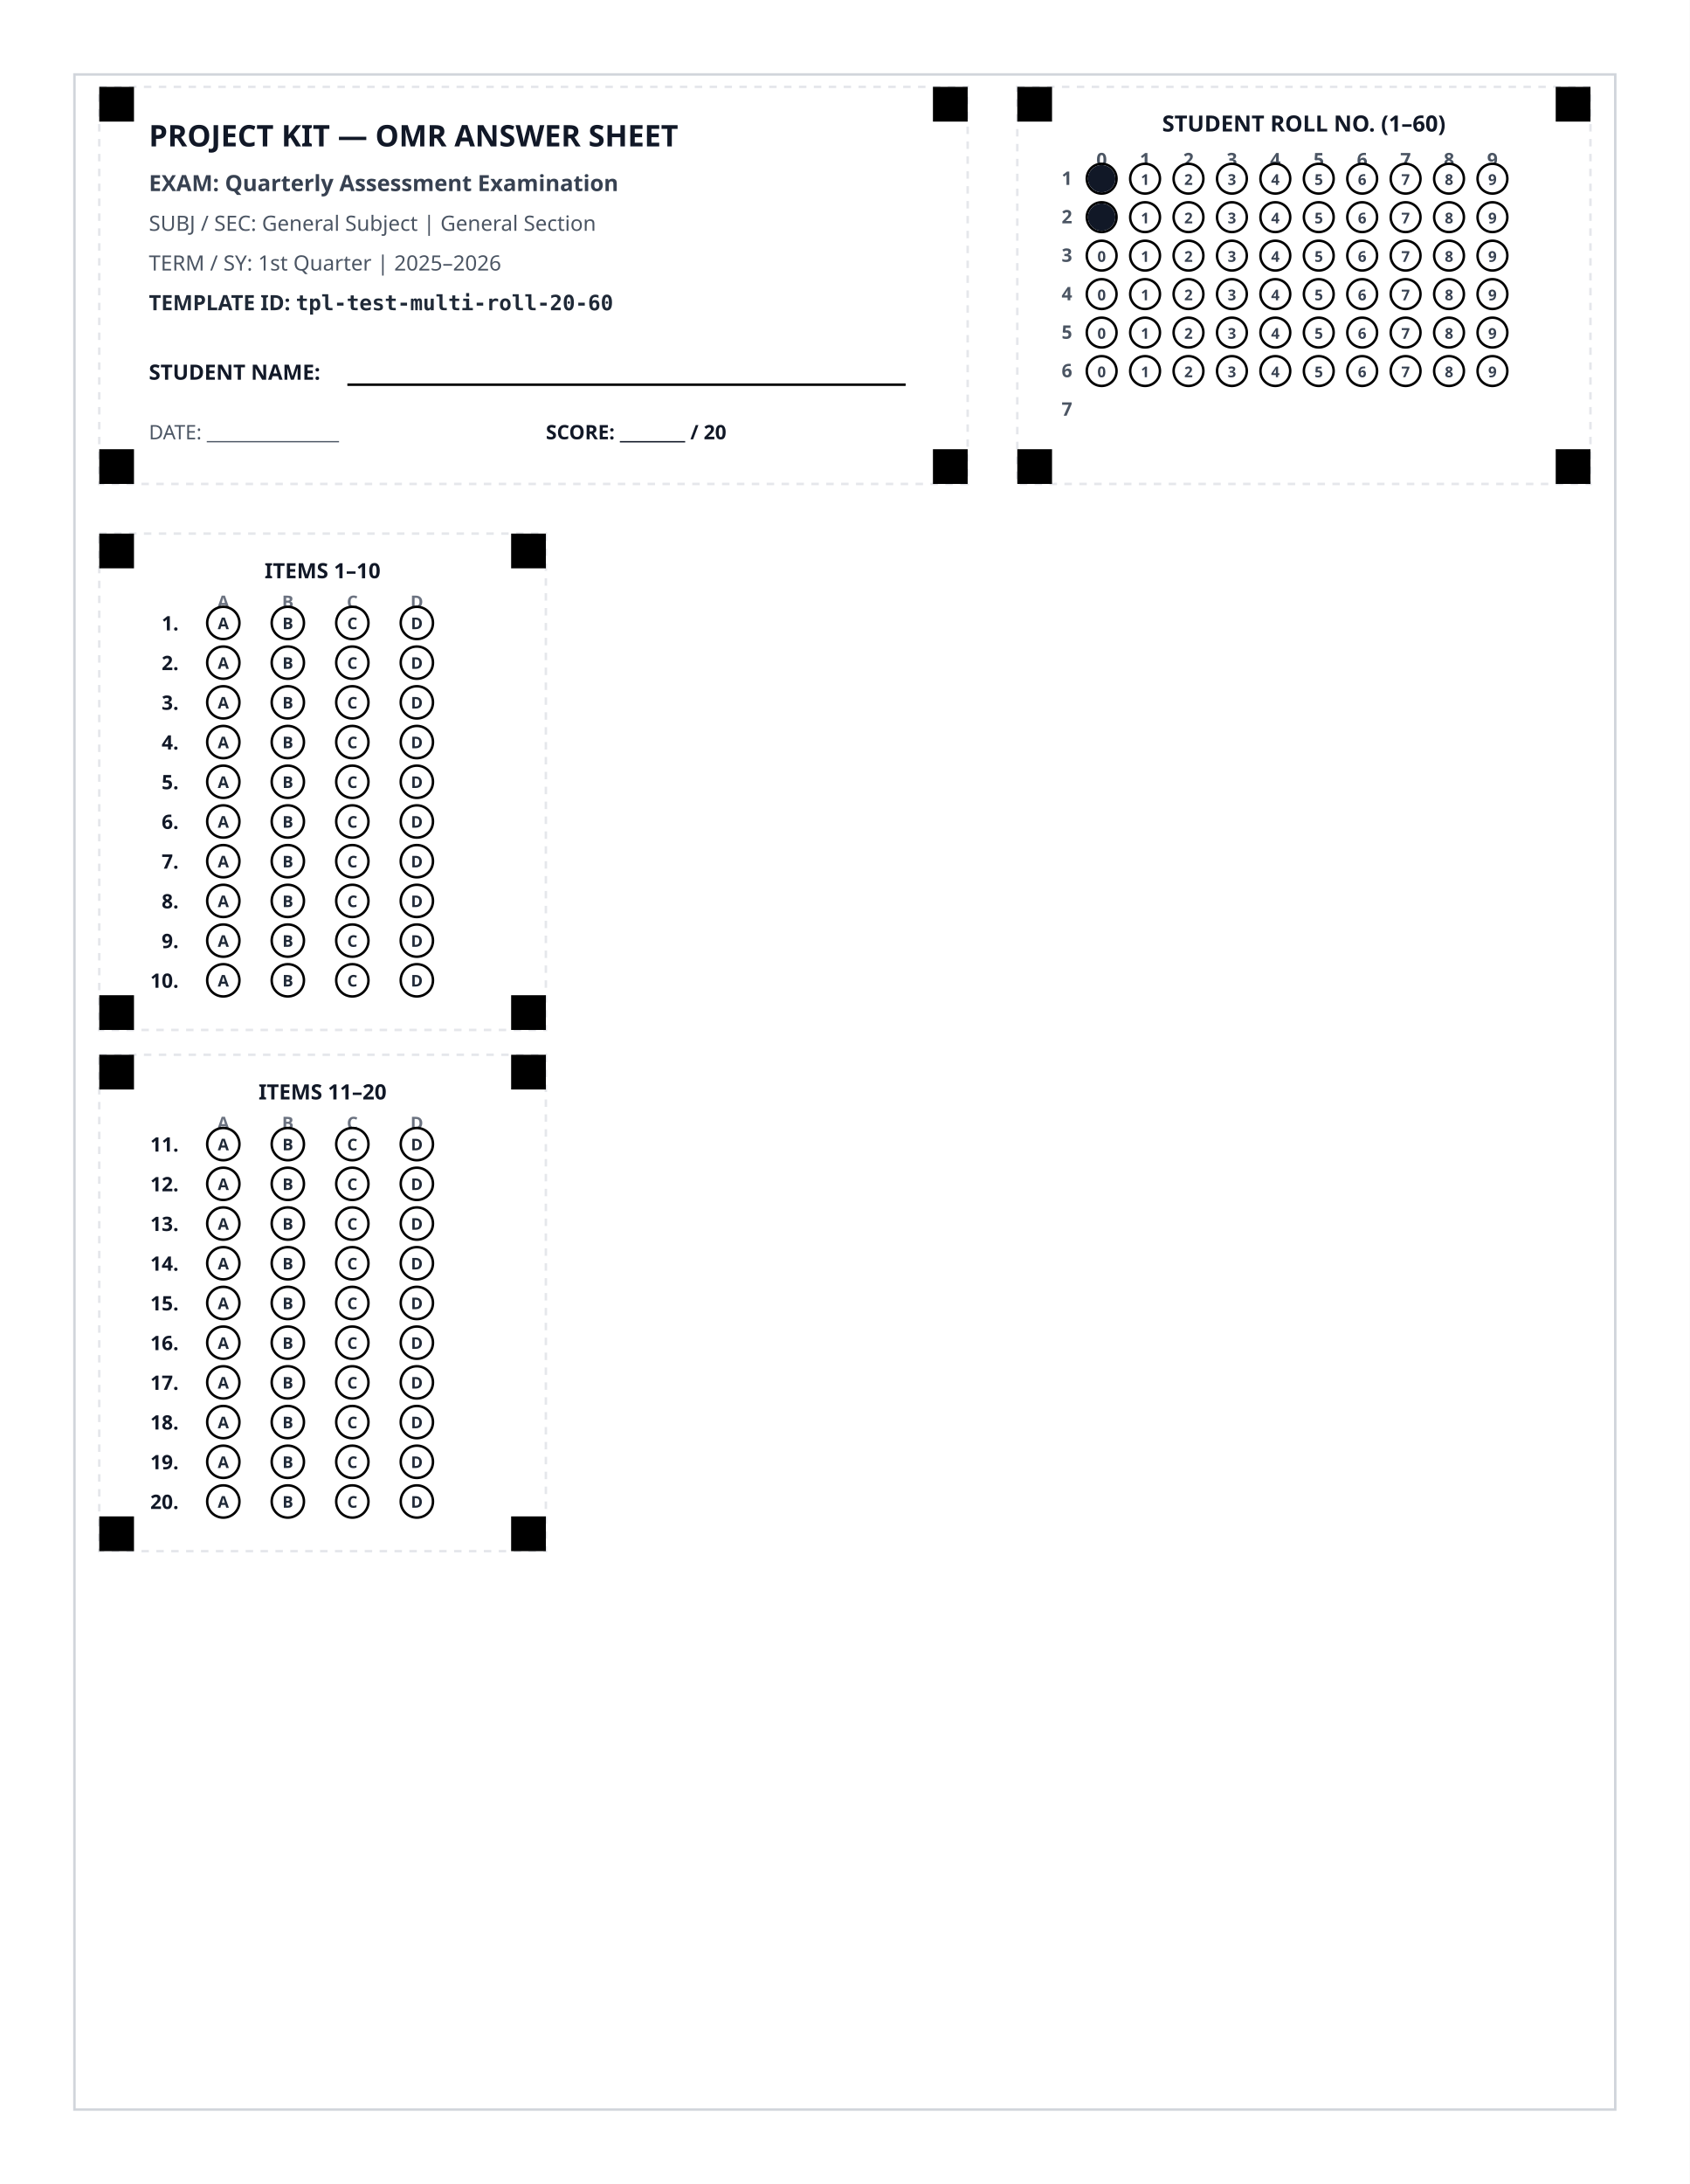
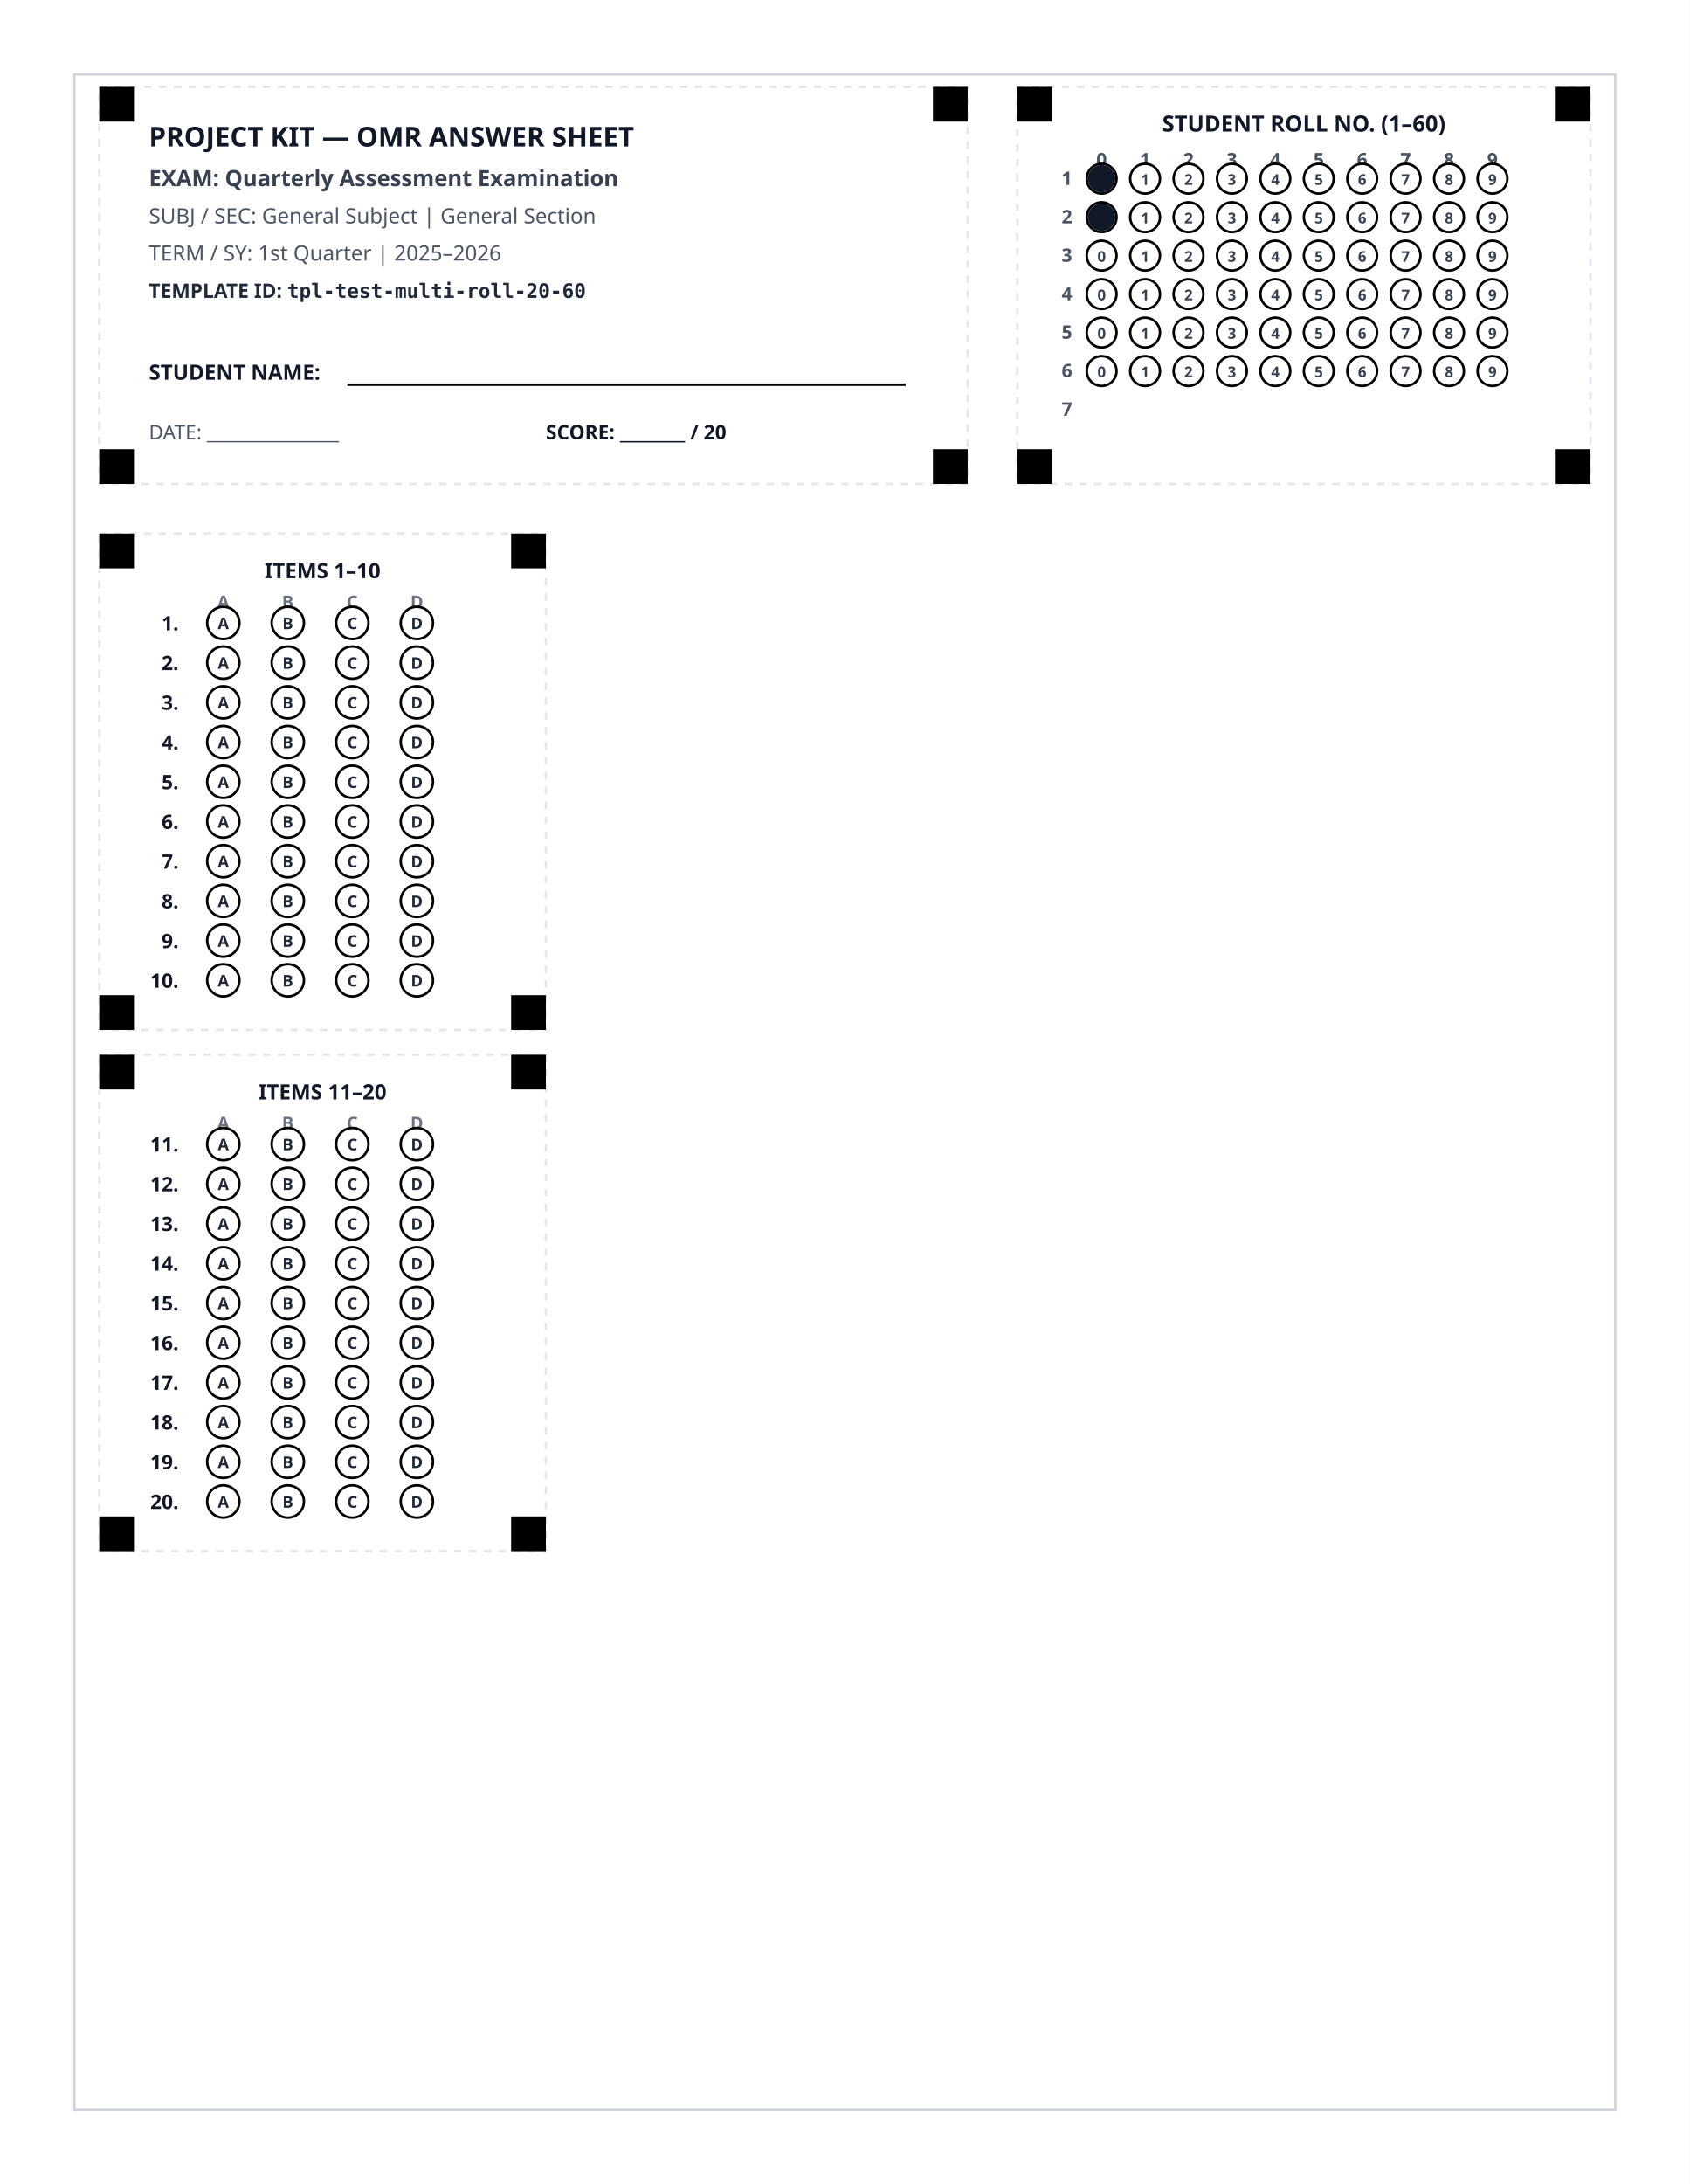
<svg xmlns="http://www.w3.org/2000/svg" width="681" height="880" viewBox="0 0 681 880" fill="none" class="omr-master-svg">
  <rect width="681" height="880" fill="#FFFFFF" />
  <rect x="30" y="30" width="621" height="820" fill="none" stroke="#D1D5DB" stroke-width="1" />
  <rect x="40" y="35" width="350" height="160" fill="none" stroke="#E5E7EB" stroke-width="1" stroke-dasharray="3 3" />
  <rect id="STUDENT_INFO.TL" x="40" y="35" width="14" height="14" fill="#000000" />
  <rect id="STUDENT_INFO.TR" x="376" y="35" width="14" height="14" fill="#000000" />
  <rect id="STUDENT_INFO.BL" x="40" y="181" width="14" height="14" fill="#000000" />
  <rect id="STUDENT_INFO.BR" x="376" y="181" width="14" height="14" fill="#000000" />
-   <text x="60" y="59" font-family="sans-serif" font-size="12" font-weight="900" fill="#111827">PROJECT KIT — OMR ANSWER SHEET</text>
-   <text x="60" y="77" font-family="sans-serif" font-size="9" font-weight="bold" fill="#374151">EXAM: Quarterly Assessment Examination</text>
-   <text x="60" y="93" font-family="sans-serif" font-size="8.5" fill="#4B5563">SUBJ / SEC: General Subject | General Section</text>
-   <text x="60" y="109" font-family="sans-serif" font-size="8.5" fill="#4B5563">TERM / SY: 1st Quarter | 2025–2026</text>
-   <text x="60" y="125" font-family="sans-serif" font-size="8.5" font-weight="bold" fill="#1F2937">TEMPLATE ID: <tspan font-family="monospace">tpl-test-multi-roll-20-60</tspan>
+   <text x="60" y="59" font-family="sans-serif" font-size="11" font-weight="900" fill="#111827">PROJECT KIT — OMR ANSWER SHEET</text>
+   <text x="60" y="75" font-family="sans-serif" font-size="9" font-weight="bold" fill="#374151">EXAM: Quarterly Assessment Examination</text>
+   <text x="60" y="90" font-family="sans-serif" font-size="8.5" fill="#4B5563">SUBJ / SEC: General Subject | General Section</text>
+   <text x="60" y="105" font-family="sans-serif" font-size="8.5" fill="#4B5563">TERM / SY: 1st Quarter | 2025–2026</text>
+   <text x="60" y="120" font-family="sans-serif" font-size="8" font-weight="bold" fill="#1F2937">TEMPLATE ID: <tspan font-family="monospace">tpl-test-multi-roll-20-60</tspan>
  </text>
  <text x="60" y="153" font-family="sans-serif" font-size="8.5" font-weight="bold" fill="#111827">STUDENT NAME:</text>
  <line x1="140" y1="155" x2="365" y2="155" stroke="#000000" stroke-width="1" />
  <text x="60" y="177" font-family="sans-serif" font-size="8" fill="#4B5563">DATE: _______________</text>
  <text x="220" y="177" font-family="sans-serif" font-size="8" font-weight="bold" fill="#111827">SCORE: ________ / 20</text>
  <rect x="410" y="35" width="231" height="160" fill="none" stroke="#E5E7EB" stroke-width="1" stroke-dasharray="3 3" />
  <rect id="ROLL_NUMBER.TL" x="410" y="35" width="14" height="14" fill="#000000" />
  <rect id="ROLL_NUMBER.TR" x="627" y="35" width="14" height="14" fill="#000000" />
  <rect id="ROLL_NUMBER.BL" x="410" y="181" width="14" height="14" fill="#000000" />
  <rect id="ROLL_NUMBER.BR" x="627" y="181" width="14" height="14" fill="#000000" />
  <text x="525.5" y="53" font-family="sans-serif" font-size="9" font-weight="bold" text-anchor="middle" fill="#111827">STUDENT ROLL NO. (1–60)</text>
  <text x="444" y="67" font-family="sans-serif" font-size="7.5" font-weight="bold" text-anchor="middle" fill="#4B5563">0</text>
  <text x="461.5" y="67" font-family="sans-serif" font-size="7.5" font-weight="bold" text-anchor="middle" fill="#4B5563">1</text>
  <text x="479" y="67" font-family="sans-serif" font-size="7.5" font-weight="bold" text-anchor="middle" fill="#4B5563">2</text>
  <text x="496.5" y="67" font-family="sans-serif" font-size="7.5" font-weight="bold" text-anchor="middle" fill="#4B5563">3</text>
  <text x="514" y="67" font-family="sans-serif" font-size="7.5" font-weight="bold" text-anchor="middle" fill="#4B5563">4</text>
  <text x="531.5" y="67" font-family="sans-serif" font-size="7.5" font-weight="bold" text-anchor="middle" fill="#4B5563">5</text>
  <text x="549" y="67" font-family="sans-serif" font-size="7.5" font-weight="bold" text-anchor="middle" fill="#4B5563">6</text>
  <text x="566.5" y="67" font-family="sans-serif" font-size="7.5" font-weight="bold" text-anchor="middle" fill="#4B5563">7</text>
  <text x="584" y="67" font-family="sans-serif" font-size="7.5" font-weight="bold" text-anchor="middle" fill="#4B5563">8</text>
  <text x="601.5" y="67" font-family="sans-serif" font-size="7.5" font-weight="bold" text-anchor="middle" fill="#4B5563">9</text>
  <text x="430" y="74.5" font-family="sans-serif" font-size="7.5" font-weight="bold" text-anchor="middle" fill="#4B5563">1</text>
  <text x="430" y="90" font-family="sans-serif" font-size="7.5" font-weight="bold" text-anchor="middle" fill="#4B5563">2</text>
  <text x="430" y="105.5" font-family="sans-serif" font-size="7.5" font-weight="bold" text-anchor="middle" fill="#4B5563">3</text>
  <text x="430" y="121" font-family="sans-serif" font-size="7.5" font-weight="bold" text-anchor="middle" fill="#4B5563">4</text>
  <text x="430" y="136.5" font-family="sans-serif" font-size="7.5" font-weight="bold" text-anchor="middle" fill="#4B5563">5</text>
  <text x="430" y="152" font-family="sans-serif" font-size="7.5" font-weight="bold" text-anchor="middle" fill="#4B5563">6</text>
  <text x="430" y="167.5" font-family="sans-serif" font-size="7.5" font-weight="bold" text-anchor="middle" fill="#4B5563">7</text>
  <circle cx="461.5" cy="72" r="6" fill="#FFFFFF" stroke="#000000" stroke-width="1" />
  <text x="461.5" y="74.5" font-family="sans-serif" font-size="6" font-weight="bold" text-anchor="middle" fill="#374151">1</text>
  <circle cx="479" cy="72" r="6" fill="#FFFFFF" stroke="#000000" stroke-width="1" />
  <text x="479" y="74.5" font-family="sans-serif" font-size="6" font-weight="bold" text-anchor="middle" fill="#374151">2</text>
  <circle cx="496.5" cy="72" r="6" fill="#FFFFFF" stroke="#000000" stroke-width="1" />
  <text x="496.5" y="74.5" font-family="sans-serif" font-size="6" font-weight="bold" text-anchor="middle" fill="#374151">3</text>
  <circle cx="514" cy="72" r="6" fill="#FFFFFF" stroke="#000000" stroke-width="1" />
  <text x="514" y="74.5" font-family="sans-serif" font-size="6" font-weight="bold" text-anchor="middle" fill="#374151">4</text>
  <circle cx="531.5" cy="72" r="6" fill="#FFFFFF" stroke="#000000" stroke-width="1" />
  <text x="531.5" y="74.5" font-family="sans-serif" font-size="6" font-weight="bold" text-anchor="middle" fill="#374151">5</text>
  <circle cx="549" cy="72" r="6" fill="#FFFFFF" stroke="#000000" stroke-width="1" />
  <text x="549" y="74.5" font-family="sans-serif" font-size="6" font-weight="bold" text-anchor="middle" fill="#374151">6</text>
  <circle cx="566.5" cy="72" r="6" fill="#FFFFFF" stroke="#000000" stroke-width="1" />
  <text x="566.5" y="74.5" font-family="sans-serif" font-size="6" font-weight="bold" text-anchor="middle" fill="#374151">7</text>
  <circle cx="584" cy="72" r="6" fill="#FFFFFF" stroke="#000000" stroke-width="1" />
  <text x="584" y="74.5" font-family="sans-serif" font-size="6" font-weight="bold" text-anchor="middle" fill="#374151">8</text>
  <circle cx="601.5" cy="72" r="6" fill="#FFFFFF" stroke="#000000" stroke-width="1" />
  <text x="601.5" y="74.5" font-family="sans-serif" font-size="6" font-weight="bold" text-anchor="middle" fill="#374151">9</text>
  <circle cx="444" cy="72" r="6" fill="#FFFFFF" stroke="#000000" stroke-width="1" />
  <text x="444" y="74.5" font-family="sans-serif" font-size="6" font-weight="bold" text-anchor="middle" fill="#374151">0</text>
  <circle cx="461.5" cy="87.5" r="6" fill="#FFFFFF" stroke="#000000" stroke-width="1" />
  <text x="461.5" y="90" font-family="sans-serif" font-size="6" font-weight="bold" text-anchor="middle" fill="#374151">1</text>
  <circle cx="479" cy="87.5" r="6" fill="#FFFFFF" stroke="#000000" stroke-width="1" />
  <text x="479" y="90" font-family="sans-serif" font-size="6" font-weight="bold" text-anchor="middle" fill="#374151">2</text>
  <circle cx="496.5" cy="87.5" r="6" fill="#FFFFFF" stroke="#000000" stroke-width="1" />
  <text x="496.5" y="90" font-family="sans-serif" font-size="6" font-weight="bold" text-anchor="middle" fill="#374151">3</text>
  <circle cx="514" cy="87.5" r="6" fill="#FFFFFF" stroke="#000000" stroke-width="1" />
  <text x="514" y="90" font-family="sans-serif" font-size="6" font-weight="bold" text-anchor="middle" fill="#374151">4</text>
  <circle cx="531.5" cy="87.5" r="6" fill="#FFFFFF" stroke="#000000" stroke-width="1" />
  <text x="531.5" y="90" font-family="sans-serif" font-size="6" font-weight="bold" text-anchor="middle" fill="#374151">5</text>
  <circle cx="549" cy="87.5" r="6" fill="#FFFFFF" stroke="#000000" stroke-width="1" />
  <text x="549" y="90" font-family="sans-serif" font-size="6" font-weight="bold" text-anchor="middle" fill="#374151">6</text>
  <circle cx="566.5" cy="87.5" r="6" fill="#FFFFFF" stroke="#000000" stroke-width="1" />
  <text x="566.5" y="90" font-family="sans-serif" font-size="6" font-weight="bold" text-anchor="middle" fill="#374151">7</text>
  <circle cx="584" cy="87.5" r="6" fill="#FFFFFF" stroke="#000000" stroke-width="1" />
  <text x="584" y="90" font-family="sans-serif" font-size="6" font-weight="bold" text-anchor="middle" fill="#374151">8</text>
  <circle cx="601.5" cy="87.5" r="6" fill="#FFFFFF" stroke="#000000" stroke-width="1" />
  <text x="601.5" y="90" font-family="sans-serif" font-size="6" font-weight="bold" text-anchor="middle" fill="#374151">9</text>
  <circle cx="444" cy="87.5" r="6" fill="#FFFFFF" stroke="#000000" stroke-width="1" />
  <text x="444" y="90" font-family="sans-serif" font-size="6" font-weight="bold" text-anchor="middle" fill="#374151">0</text>
  <circle cx="461.5" cy="103" r="6" fill="#FFFFFF" stroke="#000000" stroke-width="1" />
  <text x="461.5" y="105.5" font-family="sans-serif" font-size="6" font-weight="bold" text-anchor="middle" fill="#374151">1</text>
  <circle cx="479" cy="103" r="6" fill="#FFFFFF" stroke="#000000" stroke-width="1" />
  <text x="479" y="105.5" font-family="sans-serif" font-size="6" font-weight="bold" text-anchor="middle" fill="#374151">2</text>
  <circle cx="496.5" cy="103" r="6" fill="#FFFFFF" stroke="#000000" stroke-width="1" />
  <text x="496.5" y="105.5" font-family="sans-serif" font-size="6" font-weight="bold" text-anchor="middle" fill="#374151">3</text>
  <circle cx="514" cy="103" r="6" fill="#FFFFFF" stroke="#000000" stroke-width="1" />
  <text x="514" y="105.5" font-family="sans-serif" font-size="6" font-weight="bold" text-anchor="middle" fill="#374151">4</text>
  <circle cx="531.5" cy="103" r="6" fill="#FFFFFF" stroke="#000000" stroke-width="1" />
  <text x="531.5" y="105.5" font-family="sans-serif" font-size="6" font-weight="bold" text-anchor="middle" fill="#374151">5</text>
  <circle cx="549" cy="103" r="6" fill="#FFFFFF" stroke="#000000" stroke-width="1" />
  <text x="549" y="105.5" font-family="sans-serif" font-size="6" font-weight="bold" text-anchor="middle" fill="#374151">6</text>
  <circle cx="566.5" cy="103" r="6" fill="#FFFFFF" stroke="#000000" stroke-width="1" />
  <text x="566.5" y="105.5" font-family="sans-serif" font-size="6" font-weight="bold" text-anchor="middle" fill="#374151">7</text>
  <circle cx="584" cy="103" r="6" fill="#FFFFFF" stroke="#000000" stroke-width="1" />
  <text x="584" y="105.5" font-family="sans-serif" font-size="6" font-weight="bold" text-anchor="middle" fill="#374151">8</text>
  <circle cx="601.5" cy="103" r="6" fill="#FFFFFF" stroke="#000000" stroke-width="1" />
  <text x="601.5" y="105.5" font-family="sans-serif" font-size="6" font-weight="bold" text-anchor="middle" fill="#374151">9</text>
  <circle cx="444" cy="103" r="6" fill="#FFFFFF" stroke="#000000" stroke-width="1" />
  <text x="444" y="105.5" font-family="sans-serif" font-size="6" font-weight="bold" text-anchor="middle" fill="#374151">0</text>
  <circle cx="461.5" cy="118.5" r="6" fill="#FFFFFF" stroke="#000000" stroke-width="1" />
  <text x="461.5" y="121" font-family="sans-serif" font-size="6" font-weight="bold" text-anchor="middle" fill="#374151">1</text>
  <circle cx="479" cy="118.5" r="6" fill="#FFFFFF" stroke="#000000" stroke-width="1" />
  <text x="479" y="121" font-family="sans-serif" font-size="6" font-weight="bold" text-anchor="middle" fill="#374151">2</text>
  <circle cx="496.5" cy="118.5" r="6" fill="#FFFFFF" stroke="#000000" stroke-width="1" />
  <text x="496.5" y="121" font-family="sans-serif" font-size="6" font-weight="bold" text-anchor="middle" fill="#374151">3</text>
  <circle cx="514" cy="118.5" r="6" fill="#FFFFFF" stroke="#000000" stroke-width="1" />
  <text x="514" y="121" font-family="sans-serif" font-size="6" font-weight="bold" text-anchor="middle" fill="#374151">4</text>
  <circle cx="531.5" cy="118.5" r="6" fill="#FFFFFF" stroke="#000000" stroke-width="1" />
  <text x="531.5" y="121" font-family="sans-serif" font-size="6" font-weight="bold" text-anchor="middle" fill="#374151">5</text>
  <circle cx="549" cy="118.5" r="6" fill="#FFFFFF" stroke="#000000" stroke-width="1" />
  <text x="549" y="121" font-family="sans-serif" font-size="6" font-weight="bold" text-anchor="middle" fill="#374151">6</text>
  <circle cx="566.5" cy="118.5" r="6" fill="#FFFFFF" stroke="#000000" stroke-width="1" />
  <text x="566.5" y="121" font-family="sans-serif" font-size="6" font-weight="bold" text-anchor="middle" fill="#374151">7</text>
  <circle cx="584" cy="118.5" r="6" fill="#FFFFFF" stroke="#000000" stroke-width="1" />
  <text x="584" y="121" font-family="sans-serif" font-size="6" font-weight="bold" text-anchor="middle" fill="#374151">8</text>
  <circle cx="601.5" cy="118.5" r="6" fill="#FFFFFF" stroke="#000000" stroke-width="1" />
  <text x="601.5" y="121" font-family="sans-serif" font-size="6" font-weight="bold" text-anchor="middle" fill="#374151">9</text>
  <circle cx="444" cy="118.5" r="6" fill="#FFFFFF" stroke="#000000" stroke-width="1" />
  <text x="444" y="121" font-family="sans-serif" font-size="6" font-weight="bold" text-anchor="middle" fill="#374151">0</text>
  <circle cx="461.5" cy="134" r="6" fill="#FFFFFF" stroke="#000000" stroke-width="1" />
  <text x="461.5" y="136.5" font-family="sans-serif" font-size="6" font-weight="bold" text-anchor="middle" fill="#374151">1</text>
  <circle cx="479" cy="134" r="6" fill="#FFFFFF" stroke="#000000" stroke-width="1" />
  <text x="479" y="136.5" font-family="sans-serif" font-size="6" font-weight="bold" text-anchor="middle" fill="#374151">2</text>
  <circle cx="496.5" cy="134" r="6" fill="#FFFFFF" stroke="#000000" stroke-width="1" />
  <text x="496.5" y="136.5" font-family="sans-serif" font-size="6" font-weight="bold" text-anchor="middle" fill="#374151">3</text>
  <circle cx="514" cy="134" r="6" fill="#FFFFFF" stroke="#000000" stroke-width="1" />
  <text x="514" y="136.5" font-family="sans-serif" font-size="6" font-weight="bold" text-anchor="middle" fill="#374151">4</text>
  <circle cx="531.5" cy="134" r="6" fill="#FFFFFF" stroke="#000000" stroke-width="1" />
  <text x="531.5" y="136.5" font-family="sans-serif" font-size="6" font-weight="bold" text-anchor="middle" fill="#374151">5</text>
  <circle cx="549" cy="134" r="6" fill="#FFFFFF" stroke="#000000" stroke-width="1" />
  <text x="549" y="136.5" font-family="sans-serif" font-size="6" font-weight="bold" text-anchor="middle" fill="#374151">6</text>
  <circle cx="566.5" cy="134" r="6" fill="#FFFFFF" stroke="#000000" stroke-width="1" />
  <text x="566.5" y="136.5" font-family="sans-serif" font-size="6" font-weight="bold" text-anchor="middle" fill="#374151">7</text>
  <circle cx="584" cy="134" r="6" fill="#FFFFFF" stroke="#000000" stroke-width="1" />
  <text x="584" y="136.5" font-family="sans-serif" font-size="6" font-weight="bold" text-anchor="middle" fill="#374151">8</text>
  <circle cx="601.5" cy="134" r="6" fill="#FFFFFF" stroke="#000000" stroke-width="1" />
  <text x="601.5" y="136.5" font-family="sans-serif" font-size="6" font-weight="bold" text-anchor="middle" fill="#374151">9</text>
  <circle cx="444" cy="134" r="6" fill="#FFFFFF" stroke="#000000" stroke-width="1" />
  <text x="444" y="136.5" font-family="sans-serif" font-size="6" font-weight="bold" text-anchor="middle" fill="#374151">0</text>
  <circle cx="461.5" cy="149.5" r="6" fill="#FFFFFF" stroke="#000000" stroke-width="1" />
  <text x="461.5" y="152" font-family="sans-serif" font-size="6" font-weight="bold" text-anchor="middle" fill="#374151">1</text>
  <circle cx="479" cy="149.5" r="6" fill="#FFFFFF" stroke="#000000" stroke-width="1" />
  <text x="479" y="152" font-family="sans-serif" font-size="6" font-weight="bold" text-anchor="middle" fill="#374151">2</text>
  <circle cx="496.5" cy="149.5" r="6" fill="#FFFFFF" stroke="#000000" stroke-width="1" />
  <text x="496.5" y="152" font-family="sans-serif" font-size="6" font-weight="bold" text-anchor="middle" fill="#374151">3</text>
  <circle cx="514" cy="149.5" r="6" fill="#FFFFFF" stroke="#000000" stroke-width="1" />
  <text x="514" y="152" font-family="sans-serif" font-size="6" font-weight="bold" text-anchor="middle" fill="#374151">4</text>
  <circle cx="531.5" cy="149.5" r="6" fill="#FFFFFF" stroke="#000000" stroke-width="1" />
  <text x="531.5" y="152" font-family="sans-serif" font-size="6" font-weight="bold" text-anchor="middle" fill="#374151">5</text>
  <circle cx="549" cy="149.5" r="6" fill="#FFFFFF" stroke="#000000" stroke-width="1" />
  <text x="549" y="152" font-family="sans-serif" font-size="6" font-weight="bold" text-anchor="middle" fill="#374151">6</text>
  <circle cx="566.5" cy="149.5" r="6" fill="#FFFFFF" stroke="#000000" stroke-width="1" />
  <text x="566.5" y="152" font-family="sans-serif" font-size="6" font-weight="bold" text-anchor="middle" fill="#374151">7</text>
  <circle cx="584" cy="149.5" r="6" fill="#FFFFFF" stroke="#000000" stroke-width="1" />
  <text x="584" y="152" font-family="sans-serif" font-size="6" font-weight="bold" text-anchor="middle" fill="#374151">8</text>
  <circle cx="601.5" cy="149.5" r="6" fill="#FFFFFF" stroke="#000000" stroke-width="1" />
  <text x="601.5" y="152" font-family="sans-serif" font-size="6" font-weight="bold" text-anchor="middle" fill="#374151">9</text>
  <circle cx="444" cy="149.5" r="6" fill="#FFFFFF" stroke="#000000" stroke-width="1" />
  <text x="444" y="152" font-family="sans-serif" font-size="6" font-weight="bold" text-anchor="middle" fill="#374151">0</text>
  <rect x="40" y="215" width="180" height="200" fill="none" stroke="#E5E7EB" stroke-width="1" stroke-dasharray="3 3" />
  <rect id="ANSWERS_01_10.TL" x="40" y="215" width="14" height="14" fill="#000000" />
  <rect id="ANSWERS_01_10.TR" x="206" y="215" width="14" height="14" fill="#000000" />
  <rect id="ANSWERS_01_10.BL" x="40" y="401" width="14" height="14" fill="#000000" />
  <rect id="ANSWERS_01_10.BR" x="206" y="401" width="14" height="14" fill="#000000" />
  <text x="130" y="233" font-family="sans-serif" font-size="8.5" font-weight="bold" text-anchor="middle" fill="#111827">ITEMS 1–10</text>
  <text x="90" y="245" font-family="sans-serif" font-size="7" font-weight="bold" text-anchor="middle" fill="#6B7280">A</text>
  <text x="116" y="245" font-family="sans-serif" font-size="7" font-weight="bold" text-anchor="middle" fill="#6B7280">B</text>
  <text x="142" y="245" font-family="sans-serif" font-size="7" font-weight="bold" text-anchor="middle" fill="#6B7280">C</text>
  <text x="168" y="245" font-family="sans-serif" font-size="7" font-weight="bold" text-anchor="middle" fill="#6B7280">D</text>
  <text x="72" y="254" font-family="sans-serif" font-size="8" font-weight="bold" text-anchor="end" fill="#111827">1.</text>
  <circle cx="90" cy="251" r="6.5" fill="#FFFFFF" stroke="#000000" stroke-width="1" />
  <text x="90" y="253.5" font-family="sans-serif" font-size="6.5" font-weight="bold" text-anchor="middle" fill="#1F2937">A</text>
  <circle cx="116" cy="251" r="6.5" fill="#FFFFFF" stroke="#000000" stroke-width="1" />
  <text x="116" y="253.5" font-family="sans-serif" font-size="6.5" font-weight="bold" text-anchor="middle" fill="#1F2937">B</text>
  <circle cx="142" cy="251" r="6.5" fill="#FFFFFF" stroke="#000000" stroke-width="1" />
  <text x="142" y="253.5" font-family="sans-serif" font-size="6.5" font-weight="bold" text-anchor="middle" fill="#1F2937">C</text>
  <circle cx="168" cy="251" r="6.5" fill="#FFFFFF" stroke="#000000" stroke-width="1" />
  <text x="168" y="253.5" font-family="sans-serif" font-size="6.5" font-weight="bold" text-anchor="middle" fill="#1F2937">D</text>
  <text x="72" y="270" font-family="sans-serif" font-size="8" font-weight="bold" text-anchor="end" fill="#111827">2.</text>
  <circle cx="90" cy="267" r="6.5" fill="#FFFFFF" stroke="#000000" stroke-width="1" />
  <text x="90" y="269.5" font-family="sans-serif" font-size="6.5" font-weight="bold" text-anchor="middle" fill="#1F2937">A</text>
  <circle cx="116" cy="267" r="6.5" fill="#FFFFFF" stroke="#000000" stroke-width="1" />
  <text x="116" y="269.5" font-family="sans-serif" font-size="6.5" font-weight="bold" text-anchor="middle" fill="#1F2937">B</text>
  <circle cx="142" cy="267" r="6.5" fill="#FFFFFF" stroke="#000000" stroke-width="1" />
  <text x="142" y="269.5" font-family="sans-serif" font-size="6.5" font-weight="bold" text-anchor="middle" fill="#1F2937">C</text>
  <circle cx="168" cy="267" r="6.5" fill="#FFFFFF" stroke="#000000" stroke-width="1" />
  <text x="168" y="269.5" font-family="sans-serif" font-size="6.5" font-weight="bold" text-anchor="middle" fill="#1F2937">D</text>
  <text x="72" y="286" font-family="sans-serif" font-size="8" font-weight="bold" text-anchor="end" fill="#111827">3.</text>
  <circle cx="90" cy="283" r="6.5" fill="#FFFFFF" stroke="#000000" stroke-width="1" />
  <text x="90" y="285.5" font-family="sans-serif" font-size="6.5" font-weight="bold" text-anchor="middle" fill="#1F2937">A</text>
  <circle cx="116" cy="283" r="6.5" fill="#FFFFFF" stroke="#000000" stroke-width="1" />
  <text x="116" y="285.5" font-family="sans-serif" font-size="6.5" font-weight="bold" text-anchor="middle" fill="#1F2937">B</text>
  <circle cx="142" cy="283" r="6.5" fill="#FFFFFF" stroke="#000000" stroke-width="1" />
  <text x="142" y="285.5" font-family="sans-serif" font-size="6.5" font-weight="bold" text-anchor="middle" fill="#1F2937">C</text>
  <circle cx="168" cy="283" r="6.5" fill="#FFFFFF" stroke="#000000" stroke-width="1" />
  <text x="168" y="285.5" font-family="sans-serif" font-size="6.5" font-weight="bold" text-anchor="middle" fill="#1F2937">D</text>
  <text x="72" y="302" font-family="sans-serif" font-size="8" font-weight="bold" text-anchor="end" fill="#111827">4.</text>
  <circle cx="90" cy="299" r="6.5" fill="#FFFFFF" stroke="#000000" stroke-width="1" />
  <text x="90" y="301.5" font-family="sans-serif" font-size="6.5" font-weight="bold" text-anchor="middle" fill="#1F2937">A</text>
  <circle cx="116" cy="299" r="6.5" fill="#FFFFFF" stroke="#000000" stroke-width="1" />
  <text x="116" y="301.5" font-family="sans-serif" font-size="6.5" font-weight="bold" text-anchor="middle" fill="#1F2937">B</text>
  <circle cx="142" cy="299" r="6.5" fill="#FFFFFF" stroke="#000000" stroke-width="1" />
  <text x="142" y="301.5" font-family="sans-serif" font-size="6.5" font-weight="bold" text-anchor="middle" fill="#1F2937">C</text>
  <circle cx="168" cy="299" r="6.5" fill="#FFFFFF" stroke="#000000" stroke-width="1" />
  <text x="168" y="301.5" font-family="sans-serif" font-size="6.5" font-weight="bold" text-anchor="middle" fill="#1F2937">D</text>
  <text x="72" y="318" font-family="sans-serif" font-size="8" font-weight="bold" text-anchor="end" fill="#111827">5.</text>
  <circle cx="90" cy="315" r="6.5" fill="#FFFFFF" stroke="#000000" stroke-width="1" />
  <text x="90" y="317.5" font-family="sans-serif" font-size="6.5" font-weight="bold" text-anchor="middle" fill="#1F2937">A</text>
  <circle cx="116" cy="315" r="6.5" fill="#FFFFFF" stroke="#000000" stroke-width="1" />
  <text x="116" y="317.5" font-family="sans-serif" font-size="6.5" font-weight="bold" text-anchor="middle" fill="#1F2937">B</text>
  <circle cx="142" cy="315" r="6.5" fill="#FFFFFF" stroke="#000000" stroke-width="1" />
  <text x="142" y="317.5" font-family="sans-serif" font-size="6.5" font-weight="bold" text-anchor="middle" fill="#1F2937">C</text>
  <circle cx="168" cy="315" r="6.5" fill="#FFFFFF" stroke="#000000" stroke-width="1" />
  <text x="168" y="317.5" font-family="sans-serif" font-size="6.5" font-weight="bold" text-anchor="middle" fill="#1F2937">D</text>
  <text x="72" y="334" font-family="sans-serif" font-size="8" font-weight="bold" text-anchor="end" fill="#111827">6.</text>
  <circle cx="90" cy="331" r="6.5" fill="#FFFFFF" stroke="#000000" stroke-width="1" />
  <text x="90" y="333.5" font-family="sans-serif" font-size="6.5" font-weight="bold" text-anchor="middle" fill="#1F2937">A</text>
  <circle cx="116" cy="331" r="6.5" fill="#FFFFFF" stroke="#000000" stroke-width="1" />
  <text x="116" y="333.5" font-family="sans-serif" font-size="6.5" font-weight="bold" text-anchor="middle" fill="#1F2937">B</text>
  <circle cx="142" cy="331" r="6.5" fill="#FFFFFF" stroke="#000000" stroke-width="1" />
  <text x="142" y="333.5" font-family="sans-serif" font-size="6.5" font-weight="bold" text-anchor="middle" fill="#1F2937">C</text>
  <circle cx="168" cy="331" r="6.5" fill="#FFFFFF" stroke="#000000" stroke-width="1" />
  <text x="168" y="333.5" font-family="sans-serif" font-size="6.5" font-weight="bold" text-anchor="middle" fill="#1F2937">D</text>
  <text x="72" y="350" font-family="sans-serif" font-size="8" font-weight="bold" text-anchor="end" fill="#111827">7.</text>
  <circle cx="90" cy="347" r="6.5" fill="#FFFFFF" stroke="#000000" stroke-width="1" />
  <text x="90" y="349.5" font-family="sans-serif" font-size="6.5" font-weight="bold" text-anchor="middle" fill="#1F2937">A</text>
  <circle cx="116" cy="347" r="6.5" fill="#FFFFFF" stroke="#000000" stroke-width="1" />
  <text x="116" y="349.5" font-family="sans-serif" font-size="6.5" font-weight="bold" text-anchor="middle" fill="#1F2937">B</text>
  <circle cx="142" cy="347" r="6.5" fill="#FFFFFF" stroke="#000000" stroke-width="1" />
  <text x="142" y="349.5" font-family="sans-serif" font-size="6.5" font-weight="bold" text-anchor="middle" fill="#1F2937">C</text>
  <circle cx="168" cy="347" r="6.5" fill="#FFFFFF" stroke="#000000" stroke-width="1" />
  <text x="168" y="349.5" font-family="sans-serif" font-size="6.5" font-weight="bold" text-anchor="middle" fill="#1F2937">D</text>
  <text x="72" y="366" font-family="sans-serif" font-size="8" font-weight="bold" text-anchor="end" fill="#111827">8.</text>
  <circle cx="90" cy="363" r="6.5" fill="#FFFFFF" stroke="#000000" stroke-width="1" />
  <text x="90" y="365.5" font-family="sans-serif" font-size="6.5" font-weight="bold" text-anchor="middle" fill="#1F2937">A</text>
  <circle cx="116" cy="363" r="6.5" fill="#FFFFFF" stroke="#000000" stroke-width="1" />
  <text x="116" y="365.5" font-family="sans-serif" font-size="6.5" font-weight="bold" text-anchor="middle" fill="#1F2937">B</text>
  <circle cx="142" cy="363" r="6.5" fill="#FFFFFF" stroke="#000000" stroke-width="1" />
  <text x="142" y="365.5" font-family="sans-serif" font-size="6.5" font-weight="bold" text-anchor="middle" fill="#1F2937">C</text>
  <circle cx="168" cy="363" r="6.5" fill="#FFFFFF" stroke="#000000" stroke-width="1" />
  <text x="168" y="365.5" font-family="sans-serif" font-size="6.5" font-weight="bold" text-anchor="middle" fill="#1F2937">D</text>
  <text x="72" y="382" font-family="sans-serif" font-size="8" font-weight="bold" text-anchor="end" fill="#111827">9.</text>
  <circle cx="90" cy="379" r="6.5" fill="#FFFFFF" stroke="#000000" stroke-width="1" />
  <text x="90" y="381.5" font-family="sans-serif" font-size="6.5" font-weight="bold" text-anchor="middle" fill="#1F2937">A</text>
  <circle cx="116" cy="379" r="6.5" fill="#FFFFFF" stroke="#000000" stroke-width="1" />
  <text x="116" y="381.5" font-family="sans-serif" font-size="6.5" font-weight="bold" text-anchor="middle" fill="#1F2937">B</text>
  <circle cx="142" cy="379" r="6.5" fill="#FFFFFF" stroke="#000000" stroke-width="1" />
  <text x="142" y="381.5" font-family="sans-serif" font-size="6.5" font-weight="bold" text-anchor="middle" fill="#1F2937">C</text>
  <circle cx="168" cy="379" r="6.5" fill="#FFFFFF" stroke="#000000" stroke-width="1" />
  <text x="168" y="381.5" font-family="sans-serif" font-size="6.5" font-weight="bold" text-anchor="middle" fill="#1F2937">D</text>
  <text x="72" y="398" font-family="sans-serif" font-size="8" font-weight="bold" text-anchor="end" fill="#111827">10.</text>
  <circle cx="90" cy="395" r="6.5" fill="#FFFFFF" stroke="#000000" stroke-width="1" />
  <text x="90" y="397.5" font-family="sans-serif" font-size="6.5" font-weight="bold" text-anchor="middle" fill="#1F2937">A</text>
  <circle cx="116" cy="395" r="6.5" fill="#FFFFFF" stroke="#000000" stroke-width="1" />
  <text x="116" y="397.5" font-family="sans-serif" font-size="6.5" font-weight="bold" text-anchor="middle" fill="#1F2937">B</text>
  <circle cx="142" cy="395" r="6.5" fill="#FFFFFF" stroke="#000000" stroke-width="1" />
  <text x="142" y="397.5" font-family="sans-serif" font-size="6.5" font-weight="bold" text-anchor="middle" fill="#1F2937">C</text>
  <circle cx="168" cy="395" r="6.5" fill="#FFFFFF" stroke="#000000" stroke-width="1" />
  <text x="168" y="397.5" font-family="sans-serif" font-size="6.5" font-weight="bold" text-anchor="middle" fill="#1F2937">D</text>
  <rect x="40" y="425" width="180" height="200" fill="none" stroke="#E5E7EB" stroke-width="1" stroke-dasharray="3 3" />
  <rect id="ANSWERS_11_20.TL" x="40" y="425" width="14" height="14" fill="#000000" />
  <rect id="ANSWERS_11_20.TR" x="206" y="425" width="14" height="14" fill="#000000" />
  <rect id="ANSWERS_11_20.BL" x="40" y="611" width="14" height="14" fill="#000000" />
  <rect id="ANSWERS_11_20.BR" x="206" y="611" width="14" height="14" fill="#000000" />
  <text x="130" y="443" font-family="sans-serif" font-size="8.5" font-weight="bold" text-anchor="middle" fill="#111827">ITEMS 11–20</text>
  <text x="90" y="455" font-family="sans-serif" font-size="7" font-weight="bold" text-anchor="middle" fill="#6B7280">A</text>
  <text x="116" y="455" font-family="sans-serif" font-size="7" font-weight="bold" text-anchor="middle" fill="#6B7280">B</text>
  <text x="142" y="455" font-family="sans-serif" font-size="7" font-weight="bold" text-anchor="middle" fill="#6B7280">C</text>
  <text x="168" y="455" font-family="sans-serif" font-size="7" font-weight="bold" text-anchor="middle" fill="#6B7280">D</text>
  <text x="72" y="464" font-family="sans-serif" font-size="8" font-weight="bold" text-anchor="end" fill="#111827">11.</text>
  <circle cx="90" cy="461" r="6.5" fill="#FFFFFF" stroke="#000000" stroke-width="1" />
  <text x="90" y="463.5" font-family="sans-serif" font-size="6.5" font-weight="bold" text-anchor="middle" fill="#1F2937">A</text>
  <circle cx="116" cy="461" r="6.5" fill="#FFFFFF" stroke="#000000" stroke-width="1" />
  <text x="116" y="463.5" font-family="sans-serif" font-size="6.5" font-weight="bold" text-anchor="middle" fill="#1F2937">B</text>
  <circle cx="142" cy="461" r="6.5" fill="#FFFFFF" stroke="#000000" stroke-width="1" />
  <text x="142" y="463.5" font-family="sans-serif" font-size="6.5" font-weight="bold" text-anchor="middle" fill="#1F2937">C</text>
  <circle cx="168" cy="461" r="6.5" fill="#FFFFFF" stroke="#000000" stroke-width="1" />
  <text x="168" y="463.5" font-family="sans-serif" font-size="6.5" font-weight="bold" text-anchor="middle" fill="#1F2937">D</text>
  <text x="72" y="480" font-family="sans-serif" font-size="8" font-weight="bold" text-anchor="end" fill="#111827">12.</text>
  <circle cx="90" cy="477" r="6.5" fill="#FFFFFF" stroke="#000000" stroke-width="1" />
  <text x="90" y="479.5" font-family="sans-serif" font-size="6.5" font-weight="bold" text-anchor="middle" fill="#1F2937">A</text>
  <circle cx="116" cy="477" r="6.5" fill="#FFFFFF" stroke="#000000" stroke-width="1" />
  <text x="116" y="479.5" font-family="sans-serif" font-size="6.5" font-weight="bold" text-anchor="middle" fill="#1F2937">B</text>
  <circle cx="142" cy="477" r="6.5" fill="#FFFFFF" stroke="#000000" stroke-width="1" />
  <text x="142" y="479.5" font-family="sans-serif" font-size="6.5" font-weight="bold" text-anchor="middle" fill="#1F2937">C</text>
  <circle cx="168" cy="477" r="6.5" fill="#FFFFFF" stroke="#000000" stroke-width="1" />
  <text x="168" y="479.5" font-family="sans-serif" font-size="6.5" font-weight="bold" text-anchor="middle" fill="#1F2937">D</text>
  <text x="72" y="496" font-family="sans-serif" font-size="8" font-weight="bold" text-anchor="end" fill="#111827">13.</text>
  <circle cx="90" cy="493" r="6.5" fill="#FFFFFF" stroke="#000000" stroke-width="1" />
  <text x="90" y="495.5" font-family="sans-serif" font-size="6.5" font-weight="bold" text-anchor="middle" fill="#1F2937">A</text>
  <circle cx="116" cy="493" r="6.5" fill="#FFFFFF" stroke="#000000" stroke-width="1" />
  <text x="116" y="495.5" font-family="sans-serif" font-size="6.5" font-weight="bold" text-anchor="middle" fill="#1F2937">B</text>
  <circle cx="142" cy="493" r="6.5" fill="#FFFFFF" stroke="#000000" stroke-width="1" />
  <text x="142" y="495.5" font-family="sans-serif" font-size="6.5" font-weight="bold" text-anchor="middle" fill="#1F2937">C</text>
  <circle cx="168" cy="493" r="6.5" fill="#FFFFFF" stroke="#000000" stroke-width="1" />
  <text x="168" y="495.5" font-family="sans-serif" font-size="6.5" font-weight="bold" text-anchor="middle" fill="#1F2937">D</text>
  <text x="72" y="512" font-family="sans-serif" font-size="8" font-weight="bold" text-anchor="end" fill="#111827">14.</text>
  <circle cx="90" cy="509" r="6.5" fill="#FFFFFF" stroke="#000000" stroke-width="1" />
  <text x="90" y="511.5" font-family="sans-serif" font-size="6.5" font-weight="bold" text-anchor="middle" fill="#1F2937">A</text>
  <circle cx="116" cy="509" r="6.5" fill="#FFFFFF" stroke="#000000" stroke-width="1" />
  <text x="116" y="511.5" font-family="sans-serif" font-size="6.5" font-weight="bold" text-anchor="middle" fill="#1F2937">B</text>
  <circle cx="142" cy="509" r="6.5" fill="#FFFFFF" stroke="#000000" stroke-width="1" />
  <text x="142" y="511.5" font-family="sans-serif" font-size="6.5" font-weight="bold" text-anchor="middle" fill="#1F2937">C</text>
  <circle cx="168" cy="509" r="6.5" fill="#FFFFFF" stroke="#000000" stroke-width="1" />
  <text x="168" y="511.5" font-family="sans-serif" font-size="6.5" font-weight="bold" text-anchor="middle" fill="#1F2937">D</text>
  <text x="72" y="528" font-family="sans-serif" font-size="8" font-weight="bold" text-anchor="end" fill="#111827">15.</text>
  <circle cx="90" cy="525" r="6.5" fill="#FFFFFF" stroke="#000000" stroke-width="1" />
  <text x="90" y="527.5" font-family="sans-serif" font-size="6.5" font-weight="bold" text-anchor="middle" fill="#1F2937">A</text>
  <circle cx="116" cy="525" r="6.5" fill="#FFFFFF" stroke="#000000" stroke-width="1" />
  <text x="116" y="527.5" font-family="sans-serif" font-size="6.5" font-weight="bold" text-anchor="middle" fill="#1F2937">B</text>
  <circle cx="142" cy="525" r="6.5" fill="#FFFFFF" stroke="#000000" stroke-width="1" />
  <text x="142" y="527.5" font-family="sans-serif" font-size="6.5" font-weight="bold" text-anchor="middle" fill="#1F2937">C</text>
  <circle cx="168" cy="525" r="6.5" fill="#FFFFFF" stroke="#000000" stroke-width="1" />
  <text x="168" y="527.5" font-family="sans-serif" font-size="6.5" font-weight="bold" text-anchor="middle" fill="#1F2937">D</text>
  <text x="72" y="544" font-family="sans-serif" font-size="8" font-weight="bold" text-anchor="end" fill="#111827">16.</text>
  <circle cx="90" cy="541" r="6.5" fill="#FFFFFF" stroke="#000000" stroke-width="1" />
  <text x="90" y="543.5" font-family="sans-serif" font-size="6.5" font-weight="bold" text-anchor="middle" fill="#1F2937">A</text>
  <circle cx="116" cy="541" r="6.5" fill="#FFFFFF" stroke="#000000" stroke-width="1" />
  <text x="116" y="543.5" font-family="sans-serif" font-size="6.5" font-weight="bold" text-anchor="middle" fill="#1F2937">B</text>
  <circle cx="142" cy="541" r="6.5" fill="#FFFFFF" stroke="#000000" stroke-width="1" />
  <text x="142" y="543.5" font-family="sans-serif" font-size="6.5" font-weight="bold" text-anchor="middle" fill="#1F2937">C</text>
  <circle cx="168" cy="541" r="6.5" fill="#FFFFFF" stroke="#000000" stroke-width="1" />
  <text x="168" y="543.5" font-family="sans-serif" font-size="6.5" font-weight="bold" text-anchor="middle" fill="#1F2937">D</text>
  <text x="72" y="560" font-family="sans-serif" font-size="8" font-weight="bold" text-anchor="end" fill="#111827">17.</text>
  <circle cx="90" cy="557" r="6.5" fill="#FFFFFF" stroke="#000000" stroke-width="1" />
  <text x="90" y="559.5" font-family="sans-serif" font-size="6.5" font-weight="bold" text-anchor="middle" fill="#1F2937">A</text>
  <circle cx="116" cy="557" r="6.5" fill="#FFFFFF" stroke="#000000" stroke-width="1" />
  <text x="116" y="559.5" font-family="sans-serif" font-size="6.5" font-weight="bold" text-anchor="middle" fill="#1F2937">B</text>
  <circle cx="142" cy="557" r="6.5" fill="#FFFFFF" stroke="#000000" stroke-width="1" />
  <text x="142" y="559.5" font-family="sans-serif" font-size="6.5" font-weight="bold" text-anchor="middle" fill="#1F2937">C</text>
  <circle cx="168" cy="557" r="6.5" fill="#FFFFFF" stroke="#000000" stroke-width="1" />
  <text x="168" y="559.5" font-family="sans-serif" font-size="6.5" font-weight="bold" text-anchor="middle" fill="#1F2937">D</text>
  <text x="72" y="576" font-family="sans-serif" font-size="8" font-weight="bold" text-anchor="end" fill="#111827">18.</text>
  <circle cx="90" cy="573" r="6.5" fill="#FFFFFF" stroke="#000000" stroke-width="1" />
  <text x="90" y="575.5" font-family="sans-serif" font-size="6.5" font-weight="bold" text-anchor="middle" fill="#1F2937">A</text>
  <circle cx="116" cy="573" r="6.5" fill="#FFFFFF" stroke="#000000" stroke-width="1" />
  <text x="116" y="575.5" font-family="sans-serif" font-size="6.5" font-weight="bold" text-anchor="middle" fill="#1F2937">B</text>
  <circle cx="142" cy="573" r="6.5" fill="#FFFFFF" stroke="#000000" stroke-width="1" />
  <text x="142" y="575.5" font-family="sans-serif" font-size="6.5" font-weight="bold" text-anchor="middle" fill="#1F2937">C</text>
  <circle cx="168" cy="573" r="6.5" fill="#FFFFFF" stroke="#000000" stroke-width="1" />
  <text x="168" y="575.5" font-family="sans-serif" font-size="6.5" font-weight="bold" text-anchor="middle" fill="#1F2937">D</text>
  <text x="72" y="592" font-family="sans-serif" font-size="8" font-weight="bold" text-anchor="end" fill="#111827">19.</text>
  <circle cx="90" cy="589" r="6.5" fill="#FFFFFF" stroke="#000000" stroke-width="1" />
  <text x="90" y="591.5" font-family="sans-serif" font-size="6.5" font-weight="bold" text-anchor="middle" fill="#1F2937">A</text>
  <circle cx="116" cy="589" r="6.5" fill="#FFFFFF" stroke="#000000" stroke-width="1" />
  <text x="116" y="591.5" font-family="sans-serif" font-size="6.5" font-weight="bold" text-anchor="middle" fill="#1F2937">B</text>
  <circle cx="142" cy="589" r="6.5" fill="#FFFFFF" stroke="#000000" stroke-width="1" />
  <text x="142" y="591.5" font-family="sans-serif" font-size="6.5" font-weight="bold" text-anchor="middle" fill="#1F2937">C</text>
  <circle cx="168" cy="589" r="6.5" fill="#FFFFFF" stroke="#000000" stroke-width="1" />
  <text x="168" y="591.5" font-family="sans-serif" font-size="6.5" font-weight="bold" text-anchor="middle" fill="#1F2937">D</text>
  <text x="72" y="608" font-family="sans-serif" font-size="8" font-weight="bold" text-anchor="end" fill="#111827">20.</text>
  <circle cx="90" cy="605" r="6.5" fill="#FFFFFF" stroke="#000000" stroke-width="1" />
  <text x="90" y="607.5" font-family="sans-serif" font-size="6.5" font-weight="bold" text-anchor="middle" fill="#1F2937">A</text>
  <circle cx="116" cy="605" r="6.5" fill="#FFFFFF" stroke="#000000" stroke-width="1" />
  <text x="116" y="607.5" font-family="sans-serif" font-size="6.5" font-weight="bold" text-anchor="middle" fill="#1F2937">B</text>
  <circle cx="142" cy="605" r="6.5" fill="#FFFFFF" stroke="#000000" stroke-width="1" />
  <text x="142" y="607.5" font-family="sans-serif" font-size="6.5" font-weight="bold" text-anchor="middle" fill="#1F2937">C</text>
  <circle cx="168" cy="605" r="6.5" fill="#FFFFFF" stroke="#000000" stroke-width="1" />
  <text x="168" y="607.5" font-family="sans-serif" font-size="6.5" font-weight="bold" text-anchor="middle" fill="#1F2937">D</text>
  <circle cx="444" cy="72" r="5.5" fill="#111827" />
  <circle cx="444" cy="87.5" r="5.5" fill="#111827" />
</svg>
